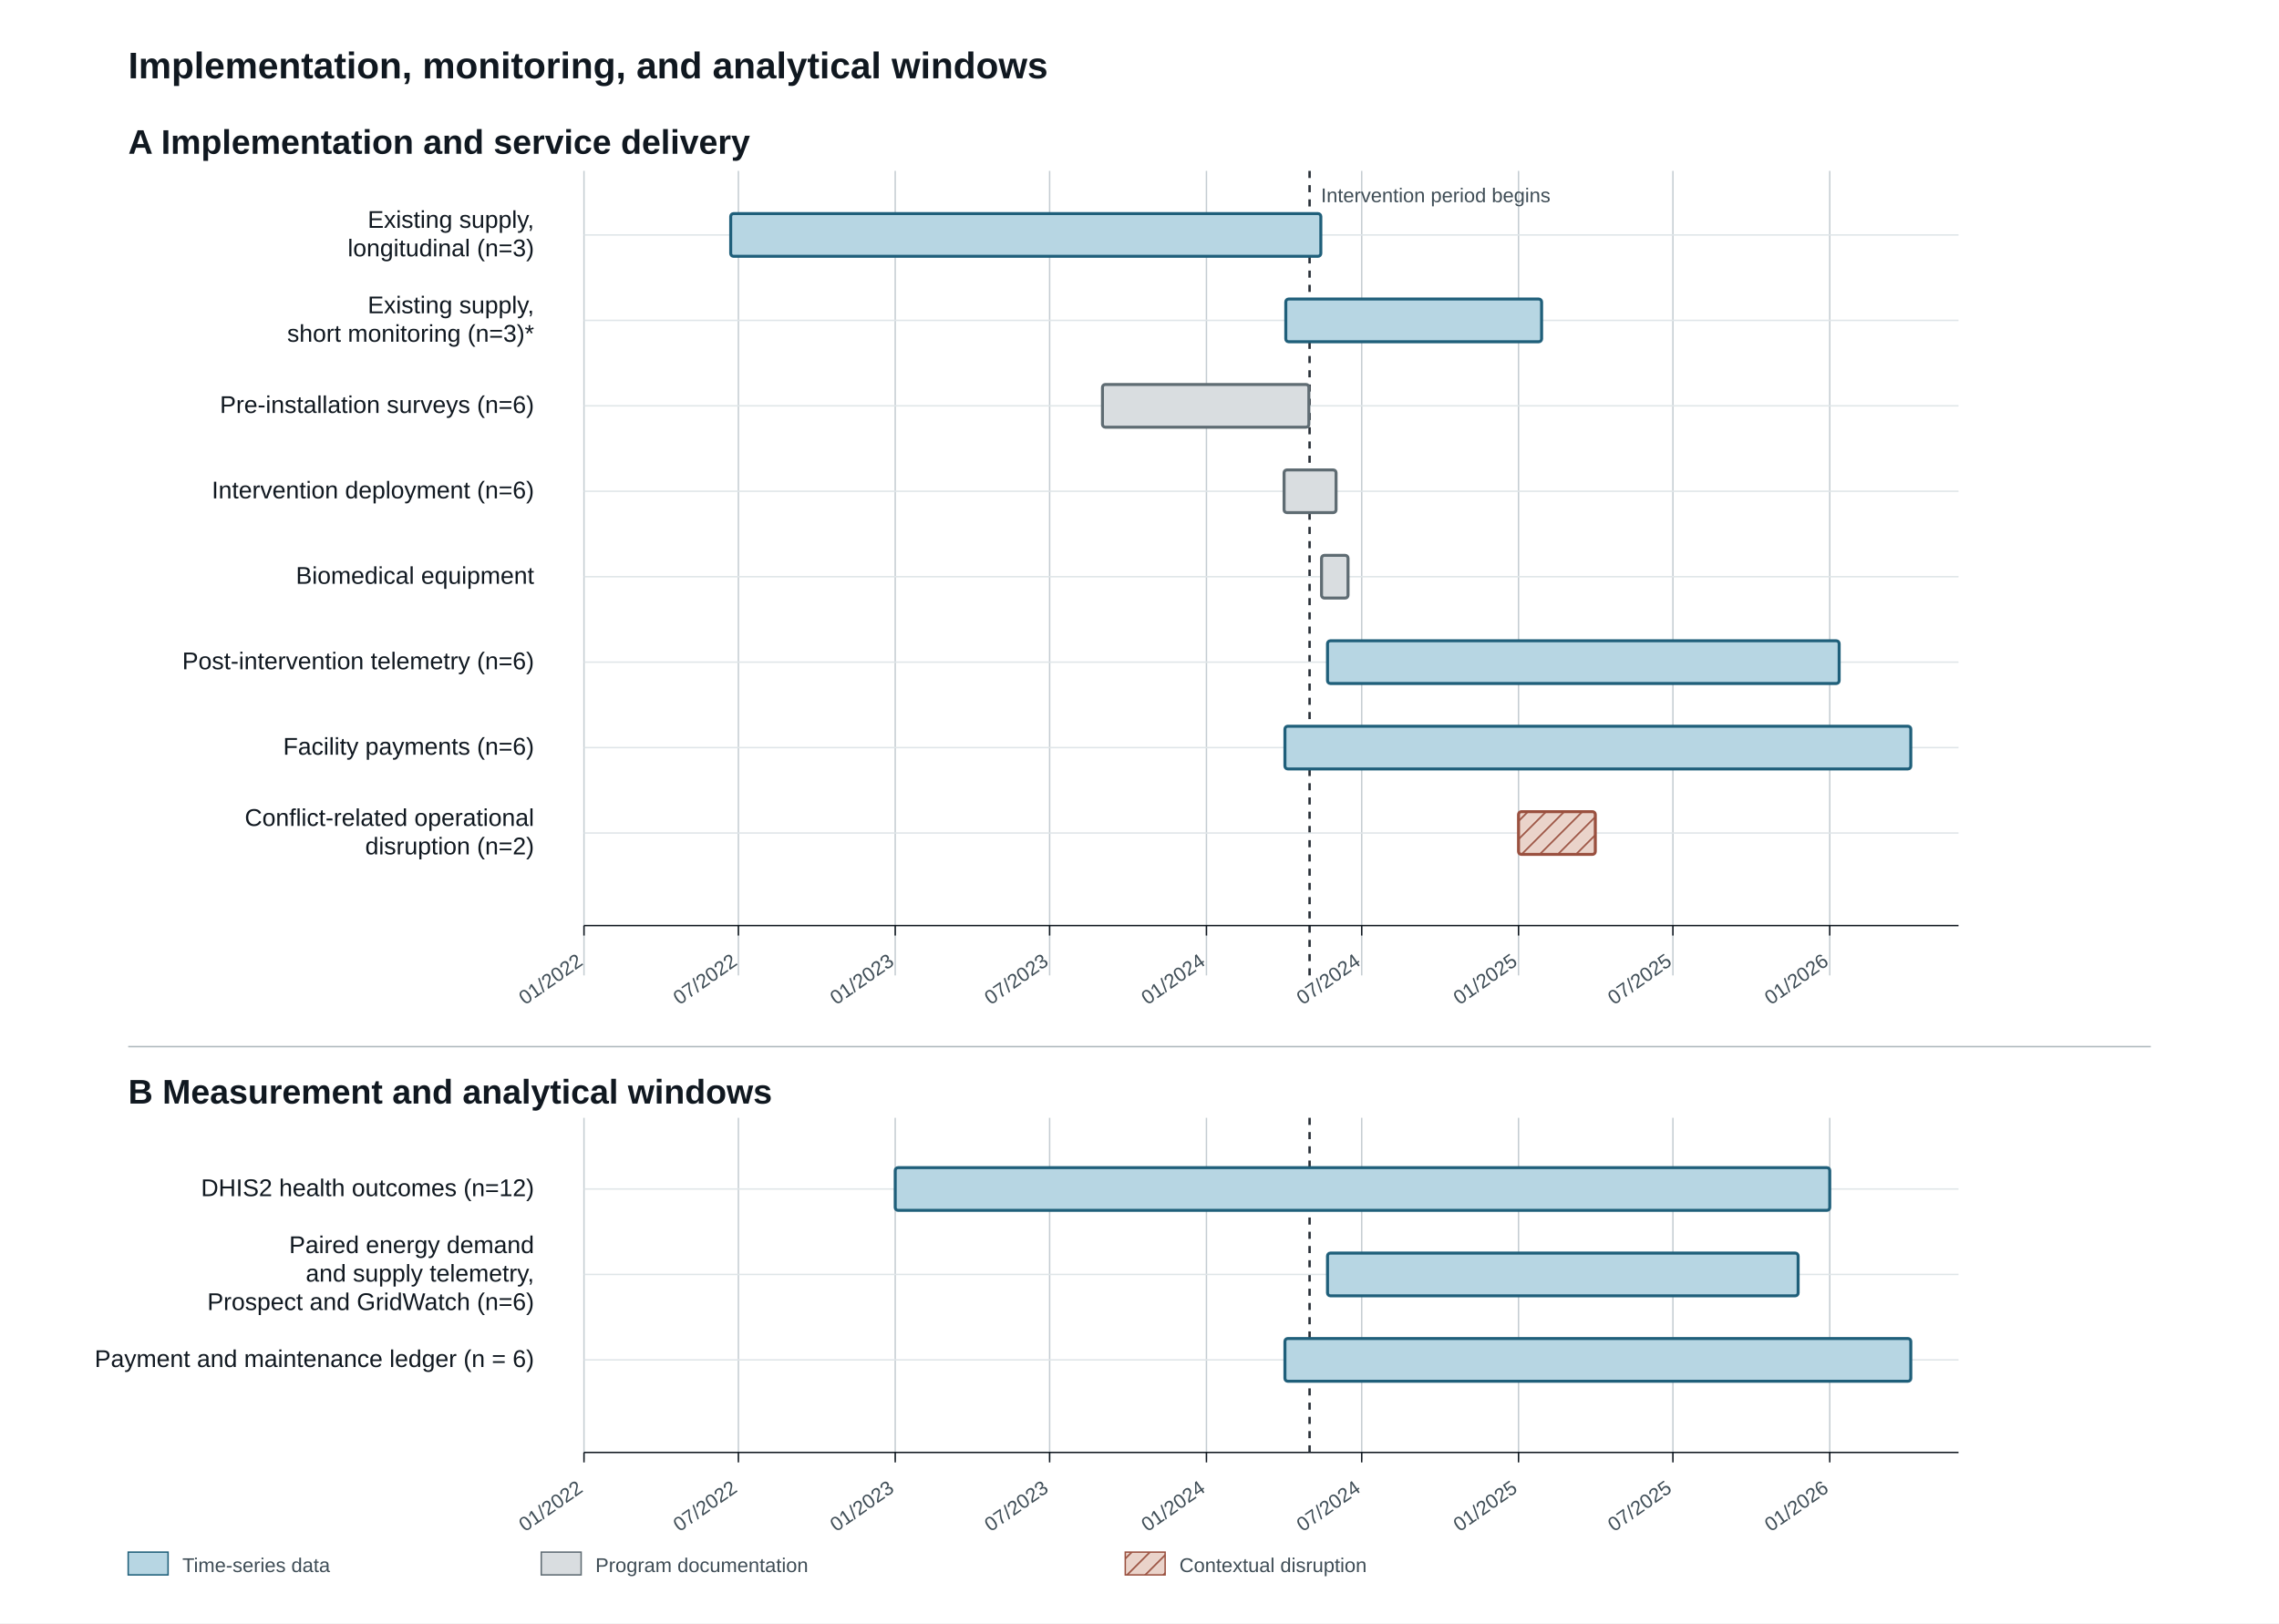
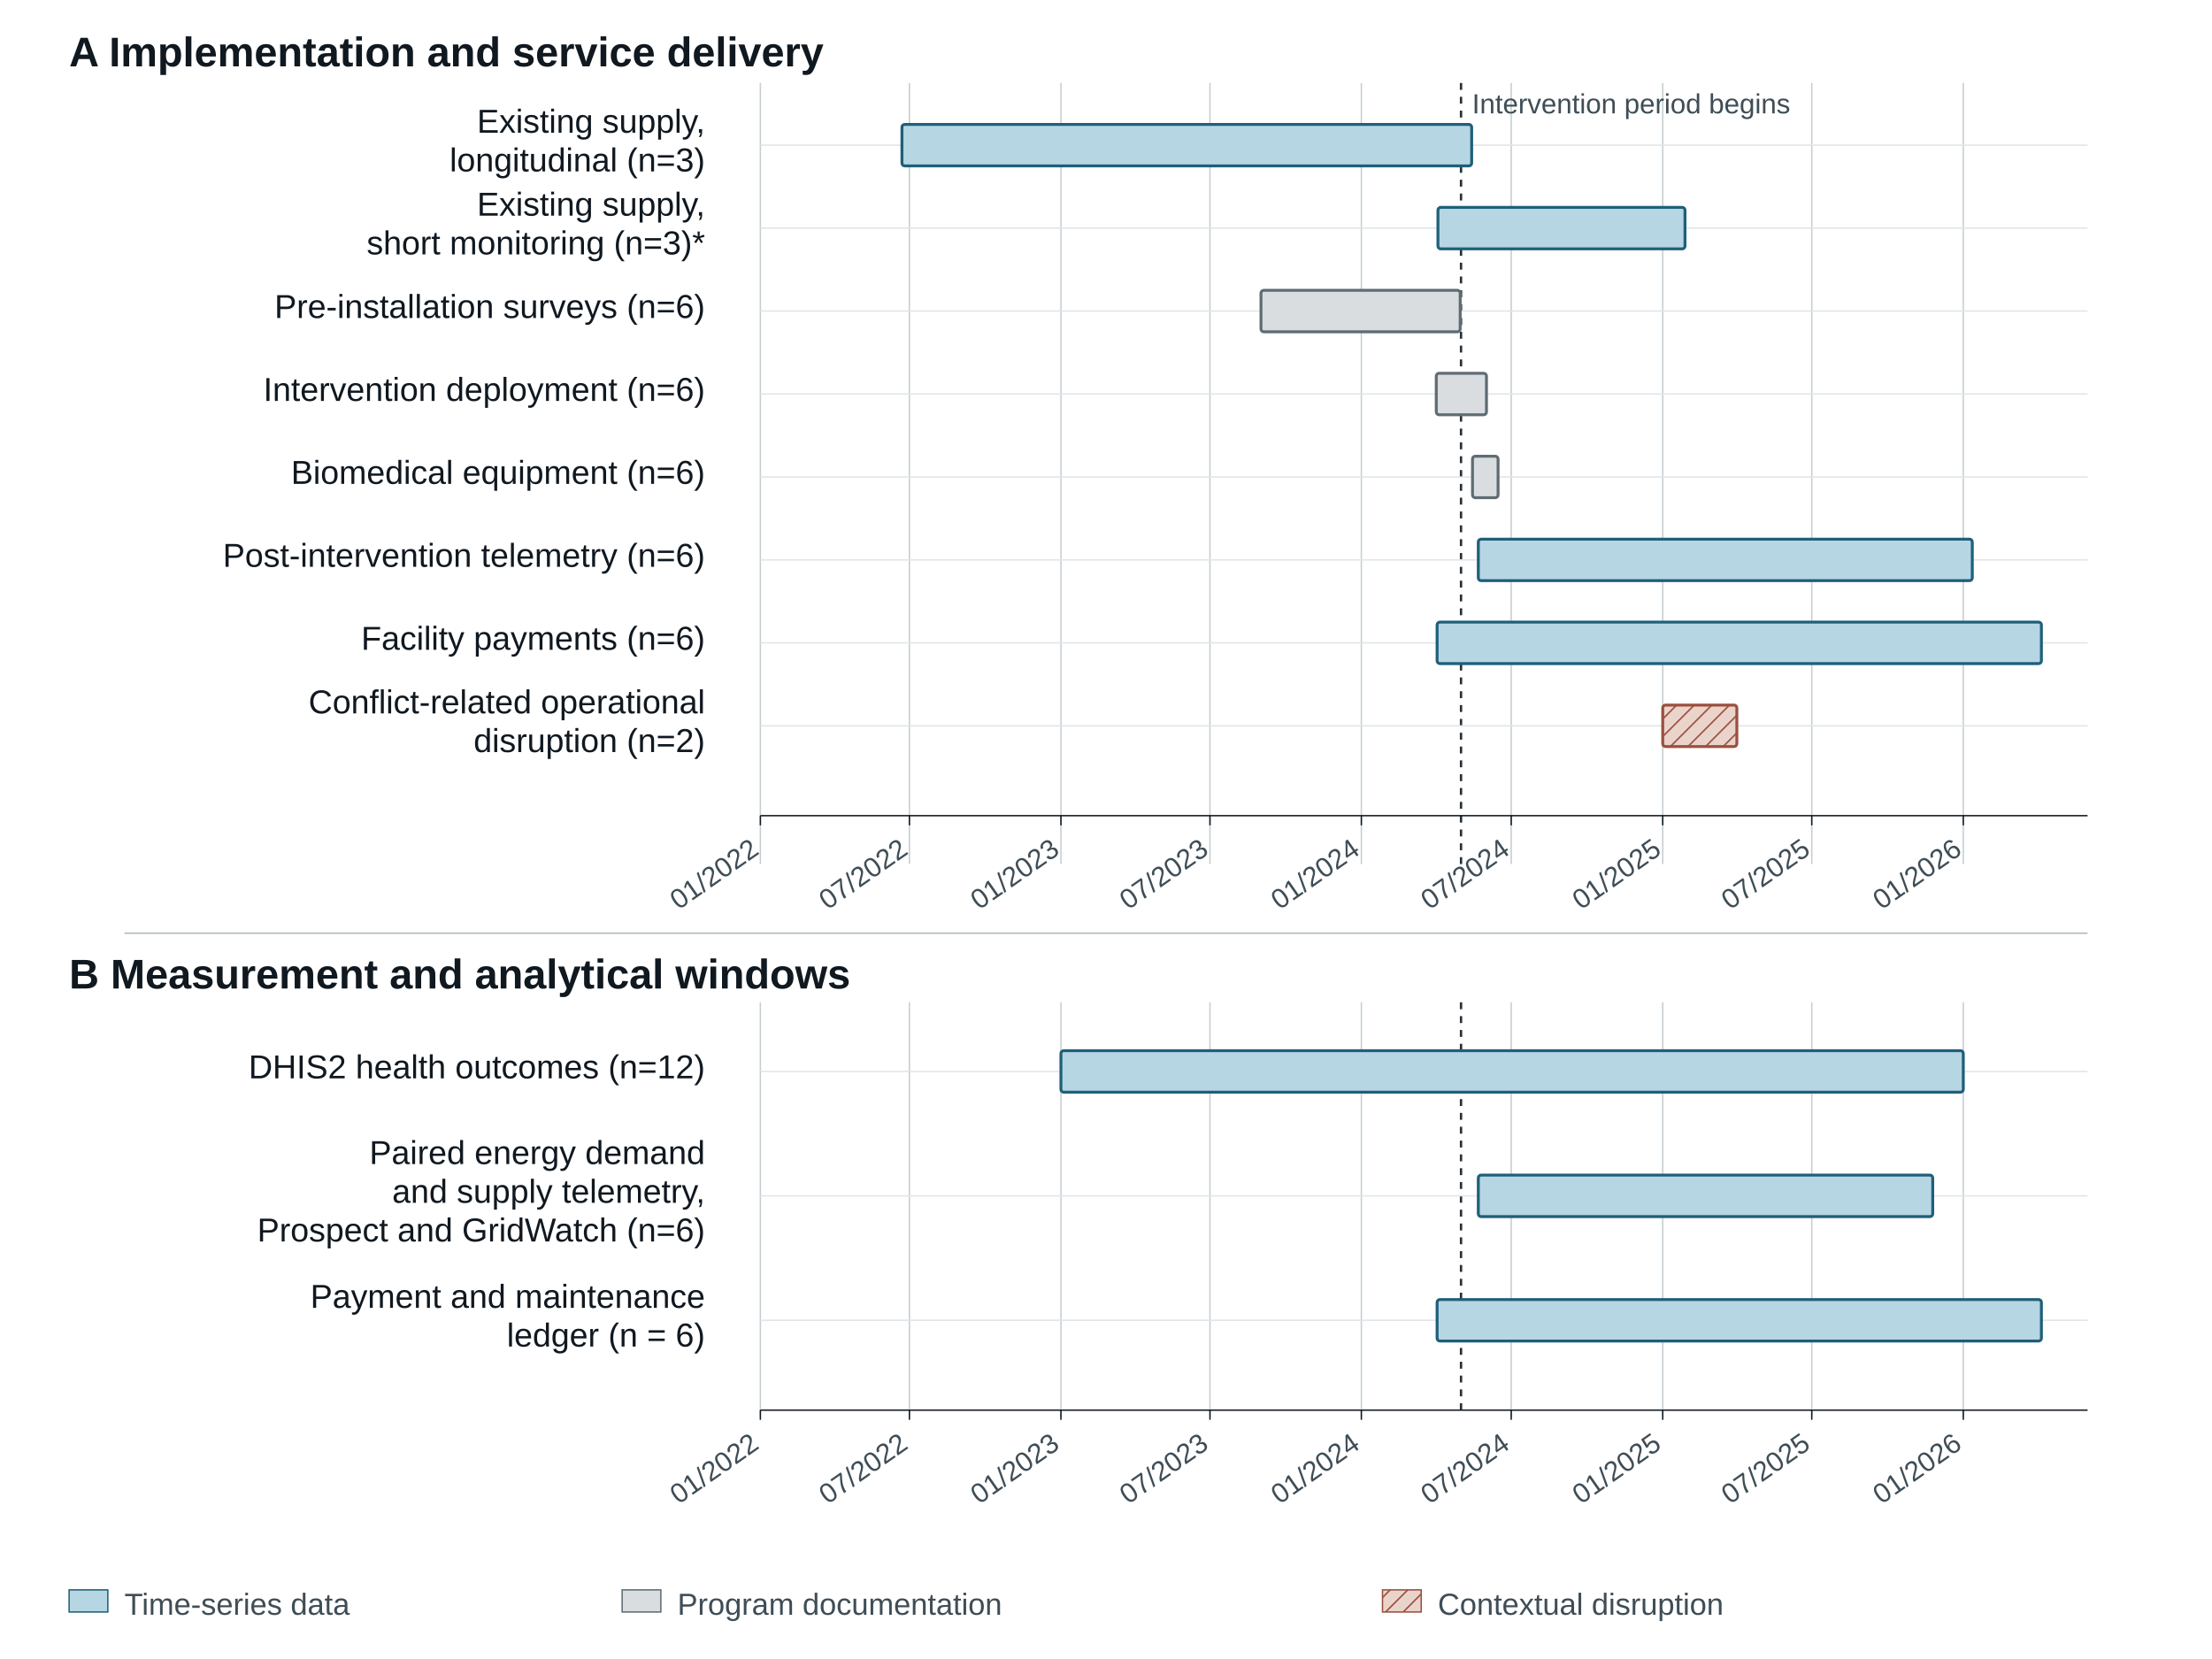
- <svg xmlns="http://www.w3.org/2000/svg" width="1600" height="1140" viewBox="0 0 1600 1140">
+ <svg xmlns="http://www.w3.org/2000/svg" width="1600" height="1200" viewBox="0 60 1600 1200">
  <defs>
    <style>
- .title{font:700 26px Arial,sans-serif;fill:#101820}.panel{font:700 24px Arial,sans-serif;fill:#101820}
- .row{font:17px Arial,sans-serif;fill:#101820}.meta{font:15px Arial,sans-serif;fill:#3f4d56}
- .axis{font:14px Arial,sans-serif;fill:#3f4d56}.note{font:14px Arial,sans-serif;fill:#3f4d56}
+ .panel{font:700 30px Arial,sans-serif;fill:#101820}
+ .row{font:24px Arial,sans-serif;fill:#101820}.meta{font:15px Arial,sans-serif;fill:#3f4d56}
+ .axis{font:20px Arial,sans-serif;fill:#3f4d56}.note{font:22px Arial,sans-serif;fill:#3f4d56}
</style>
    <pattern id="hatch" patternUnits="userSpaceOnUse" width="9" height="9" patternTransform="rotate(45)">
      <rect width="9" height="9" fill="#ead3ca" />
      <line x1="0" y1="0" x2="0" y2="9" stroke="#9a503f" stroke-width="2.4" opacity=".9" />
    </pattern>
  </defs>
-   <rect width="100%" height="100%" fill="white" />
-   <text x="90" y="55" class="title">Implementation, monitoring, and analytical windows</text>
-   <line x1="410.0" y1="120" x2="410.0" y2="685" stroke="#c5cdd2" stroke-width="1" />
-   <line x1="518.4" y1="120" x2="518.4" y2="685" stroke="#c5cdd2" stroke-width="1" />
-   <line x1="628.5" y1="120" x2="628.5" y2="685" stroke="#c5cdd2" stroke-width="1" />
-   <line x1="736.9" y1="120" x2="736.9" y2="685" stroke="#c5cdd2" stroke-width="1" />
-   <line x1="847.0" y1="120" x2="847.0" y2="685" stroke="#c5cdd2" stroke-width="1" />
-   <line x1="956.0" y1="120" x2="956.0" y2="685" stroke="#c5cdd2" stroke-width="1" />
-   <line x1="1066.1" y1="120" x2="1066.1" y2="685" stroke="#c5cdd2" stroke-width="1" />
-   <line x1="1174.5" y1="120" x2="1174.5" y2="685" stroke="#c5cdd2" stroke-width="1" />
-   <line x1="1284.6" y1="120" x2="1284.6" y2="685" stroke="#c5cdd2" stroke-width="1" />
-   <line x1="919.4" y1="120" x2="919.4" y2="685" stroke="#101820" stroke-width="1.7" stroke-dasharray="5,5" opacity=".9" />
-   <line x1="410.0" y1="785" x2="410.0" y2="1025" stroke="#c5cdd2" stroke-width="1" />
-   <line x1="518.4" y1="785" x2="518.4" y2="1025" stroke="#c5cdd2" stroke-width="1" />
-   <line x1="628.5" y1="785" x2="628.5" y2="1025" stroke="#c5cdd2" stroke-width="1" />
-   <line x1="736.9" y1="785" x2="736.9" y2="1025" stroke="#c5cdd2" stroke-width="1" />
-   <line x1="847.0" y1="785" x2="847.0" y2="1025" stroke="#c5cdd2" stroke-width="1" />
-   <line x1="956.0" y1="785" x2="956.0" y2="1025" stroke="#c5cdd2" stroke-width="1" />
-   <line x1="1066.1" y1="785" x2="1066.1" y2="1025" stroke="#c5cdd2" stroke-width="1" />
-   <line x1="1174.5" y1="785" x2="1174.5" y2="1025" stroke="#c5cdd2" stroke-width="1" />
-   <line x1="1284.6" y1="785" x2="1284.6" y2="1025" stroke="#c5cdd2" stroke-width="1" />
-   <line x1="919.4" y1="785" x2="919.4" y2="1025" stroke="#101820" stroke-width="1.7" stroke-dasharray="5,5" opacity=".9" />
-   <text x="90" y="108" class="panel">A  Implementation and service delivery</text>
-   <line x1="410" y1="165" x2="1375" y2="165" stroke="#dfe5e8" />
-   <text x="375" y="160" text-anchor="end" class="row">Existing supply,</text>
-   <text x="375" y="180" text-anchor="end" class="row">longitudinal (n=3)</text>
-   <rect x="513.0" y="150" width="414.3" height="30" rx="2" fill="#b7d6e3" stroke="#1f5f7a" stroke-width="2.1" />
-   <line x1="410" y1="225" x2="1375" y2="225" stroke="#dfe5e8" />
-   <text x="375" y="220" text-anchor="end" class="row">Existing supply,</text>
-   <text x="375" y="240" text-anchor="end" class="row">short monitoring (n=3)*</text>
-   <rect x="902.7" y="210" width="179.6" height="30" rx="2" fill="#b7d6e3" stroke="#1f5f7a" stroke-width="2.1" />
-   <line x1="410" y1="285" x2="1375" y2="285" stroke="#dfe5e8" />
-   <text x="375" y="290" text-anchor="end" class="row">Pre-installation surveys (n=6)</text>
-   <rect x="774.0" y="270" width="144.9" height="30" rx="2" fill="#d9dde0" stroke="#5f6c73" stroke-width="2.1" />
-   <line x1="410" y1="345" x2="1375" y2="345" stroke="#dfe5e8" />
-   <text x="375" y="350" text-anchor="end" class="row">Intervention deployment (n=6)</text>
-   <rect x="901.5" y="330" width="36.5" height="30" rx="2" fill="#d9dde0" stroke="#5f6c73" stroke-width="2.1" />
-   <line x1="410" y1="405" x2="1375" y2="405" stroke="#dfe5e8" />
-   <text x="375" y="410" text-anchor="end" class="row">Biomedical equipment</text>
-   <rect x="927.8" y="390" width="18.6" height="30" rx="2" fill="#d9dde0" stroke="#5f6c73" stroke-width="2.1" />
-   <line x1="410" y1="465" x2="1375" y2="465" stroke="#dfe5e8" />
-   <text x="375" y="470" text-anchor="end" class="row">Post-intervention telemetry (n=6)</text>
-   <rect x="932.0" y="450" width="359.2" height="30" rx="2" fill="#b7d6e3" stroke="#1f5f7a" stroke-width="2.1" />
-   <line x1="410" y1="525" x2="1375" y2="525" stroke="#dfe5e8" />
-   <text x="375" y="530" text-anchor="end" class="row">Facility payments (n=6)</text>
-   <rect x="902.1" y="510" width="439.4" height="30" rx="2" fill="#b7d6e3" stroke="#1f5f7a" stroke-width="2.1" />
-   <line x1="410" y1="585" x2="1375" y2="585" stroke="#dfe5e8" />
-   <text x="375" y="580" text-anchor="end" class="row">Conflict-related operational</text>
-   <text x="375" y="600" text-anchor="end" class="row">disruption (n=2)</text>
-   <rect x="1066.1" y="570" width="53.9" height="30" rx="2" fill="url(#hatch)" stroke="#9a503f" stroke-width="2.1" />
+   <rect y="60" width="100%" height="100%" fill="white" />
+   <line x1="550.0" y1="120" x2="550.0" y2="685" stroke="#c5cdd2" stroke-width="1" />
+   <line x1="657.8" y1="120" x2="657.8" y2="685" stroke="#c5cdd2" stroke-width="1" />
+   <line x1="767.4" y1="120" x2="767.4" y2="685" stroke="#c5cdd2" stroke-width="1" />
+   <line x1="875.2" y1="120" x2="875.2" y2="685" stroke="#c5cdd2" stroke-width="1" />
+   <line x1="984.7" y1="120" x2="984.7" y2="685" stroke="#c5cdd2" stroke-width="1" />
+   <line x1="1093.1" y1="120" x2="1093.1" y2="685" stroke="#c5cdd2" stroke-width="1" />
+   <line x1="1202.7" y1="120" x2="1202.7" y2="685" stroke="#c5cdd2" stroke-width="1" />
+   <line x1="1310.5" y1="120" x2="1310.5" y2="685" stroke="#c5cdd2" stroke-width="1" />
+   <line x1="1420.1" y1="120" x2="1420.1" y2="685" stroke="#c5cdd2" stroke-width="1" />
+   <line x1="1056.8" y1="120" x2="1056.8" y2="685" stroke="#101820" stroke-width="1.7" stroke-dasharray="5,5" opacity=".9" />
+   <line x1="550.0" y1="785" x2="550.0" y2="1085" stroke="#c5cdd2" stroke-width="1" />
+   <line x1="657.8" y1="785" x2="657.8" y2="1085" stroke="#c5cdd2" stroke-width="1" />
+   <line x1="767.4" y1="785" x2="767.4" y2="1085" stroke="#c5cdd2" stroke-width="1" />
+   <line x1="875.2" y1="785" x2="875.2" y2="1085" stroke="#c5cdd2" stroke-width="1" />
+   <line x1="984.7" y1="785" x2="984.7" y2="1085" stroke="#c5cdd2" stroke-width="1" />
+   <line x1="1093.1" y1="785" x2="1093.1" y2="1085" stroke="#c5cdd2" stroke-width="1" />
+   <line x1="1202.7" y1="785" x2="1202.7" y2="1085" stroke="#c5cdd2" stroke-width="1" />
+   <line x1="1310.5" y1="785" x2="1310.5" y2="1085" stroke="#c5cdd2" stroke-width="1" />
+   <line x1="1420.1" y1="785" x2="1420.1" y2="1085" stroke="#c5cdd2" stroke-width="1" />
+   <line x1="1056.8" y1="785" x2="1056.8" y2="1085" stroke="#101820" stroke-width="1.7" stroke-dasharray="5,5" opacity=".9" />
+   <text x="50" y="108" class="panel">A  Implementation and service delivery</text>
+   <line x1="550" y1="165" x2="1510" y2="165" stroke="#dfe5e8" />
+   <text x="510" y="156" text-anchor="end" class="row">Existing supply,</text>
+   <text x="510" y="184" text-anchor="end" class="row">longitudinal (n=3)</text>
+   <rect x="652.4" y="150" width="412.1" height="30" rx="2" fill="#b7d6e3" stroke="#1f5f7a" stroke-width="2.1" />
+   <line x1="550" y1="225" x2="1510" y2="225" stroke="#dfe5e8" />
+   <text x="510" y="216" text-anchor="end" class="row">Existing supply,</text>
+   <text x="510" y="244" text-anchor="end" class="row">short monitoring (n=3)*</text>
+   <rect x="1040.1" y="210" width="178.7" height="30" rx="2" fill="#b7d6e3" stroke="#1f5f7a" stroke-width="2.1" />
+   <line x1="550" y1="285" x2="1510" y2="285" stroke="#dfe5e8" />
+   <text x="510" y="290" text-anchor="end" class="row">Pre-installation surveys (n=6)</text>
+   <rect x="912.1" y="270" width="144.1" height="30" rx="2" fill="#d9dde0" stroke="#5f6c73" stroke-width="2.1" />
+   <line x1="550" y1="345" x2="1510" y2="345" stroke="#dfe5e8" />
+   <text x="510" y="350" text-anchor="end" class="row">Intervention deployment (n=6)</text>
+   <rect x="1038.9" y="330" width="36.3" height="30" rx="2" fill="#d9dde0" stroke="#5f6c73" stroke-width="2.1" />
+   <line x1="550" y1="405" x2="1510" y2="405" stroke="#dfe5e8" />
+   <text x="510" y="410" text-anchor="end" class="row">Biomedical equipment (n=6)</text>
+   <rect x="1065.1" y="390" width="18.5" height="30" rx="2" fill="#d9dde0" stroke="#5f6c73" stroke-width="2.1" />
+   <line x1="550" y1="465" x2="1510" y2="465" stroke="#dfe5e8" />
+   <text x="510" y="470" text-anchor="end" class="row">Post-intervention telemetry (n=6)</text>
+   <rect x="1069.3" y="450" width="357.3" height="30" rx="2" fill="#b7d6e3" stroke="#1f5f7a" stroke-width="2.1" />
+   <line x1="550" y1="525" x2="1510" y2="525" stroke="#dfe5e8" />
+   <text x="510" y="530" text-anchor="end" class="row">Facility payments (n=6)</text>
+   <rect x="1039.5" y="510" width="437.1" height="30" rx="2" fill="#b7d6e3" stroke="#1f5f7a" stroke-width="2.1" />
+   <line x1="550" y1="585" x2="1510" y2="585" stroke="#dfe5e8" />
+   <text x="510" y="576" text-anchor="end" class="row">Conflict-related operational</text>
+   <text x="510" y="604" text-anchor="end" class="row">disruption (n=2)</text>
+   <rect x="1202.7" y="570" width="53.6" height="30" rx="2" fill="url(#hatch)" stroke="#9a503f" stroke-width="2.1" />
  <line x1="90" y1="735" x2="1510" y2="735" stroke="#aeb8bd" stroke-width="1" />
-   <text x="90" y="775" class="panel">B  Measurement and analytical windows</text>
-   <line x1="410" y1="835" x2="1375" y2="835" stroke="#dfe5e8" />
-   <text x="375" y="840" text-anchor="end" class="row">DHIS2 health outcomes (n=12)</text>
-   <rect x="628.5" y="820" width="656.1" height="30" rx="2" fill="#b7d6e3" stroke="#1f5f7a" stroke-width="2.1" />
-   <line x1="410" y1="895" x2="1375" y2="895" stroke="#dfe5e8" />
-   <text x="375" y="880" text-anchor="end" class="row">Paired energy demand</text>
-   <text x="375" y="900" text-anchor="end" class="row">and supply telemetry,</text>
-   <text x="375" y="920" text-anchor="end" class="row">Prospect and GridWatch (n=6)</text>
-   <rect x="932.0" y="880" width="330.4" height="30" rx="2" fill="#b7d6e3" stroke="#1f5f7a" stroke-width="2.1" />
-   <line x1="410" y1="955" x2="1375" y2="955" stroke="#dfe5e8" />
-   <text x="375" y="960" text-anchor="end" class="row">Payment and maintenance ledger (n = 6)</text>
-   <rect x="902.1" y="940" width="439.4" height="30" rx="2" fill="#b7d6e3" stroke="#1f5f7a" stroke-width="2.1" />
-   <line x1="410" y1="650" x2="1375" y2="650" stroke="#101820" stroke-width="1" />
-   <line x1="410.0" y1="650" x2="410.0" y2="657" stroke="#101820" />
-   <text x="410.0" y="677" text-anchor="end" transform="rotate(-35 410.0 677)" class="axis">01/2022</text>
-   <line x1="518.4" y1="650" x2="518.4" y2="657" stroke="#101820" />
-   <text x="518.4" y="677" text-anchor="end" transform="rotate(-35 518.4 677)" class="axis">07/2022</text>
-   <line x1="628.5" y1="650" x2="628.5" y2="657" stroke="#101820" />
-   <text x="628.5" y="677" text-anchor="end" transform="rotate(-35 628.5 677)" class="axis">01/2023</text>
-   <line x1="736.9" y1="650" x2="736.9" y2="657" stroke="#101820" />
-   <text x="736.9" y="677" text-anchor="end" transform="rotate(-35 736.9 677)" class="axis">07/2023</text>
-   <line x1="847.0" y1="650" x2="847.0" y2="657" stroke="#101820" />
-   <text x="847.0" y="677" text-anchor="end" transform="rotate(-35 847.0 677)" class="axis">01/2024</text>
-   <line x1="956.0" y1="650" x2="956.0" y2="657" stroke="#101820" />
-   <text x="956.0" y="677" text-anchor="end" transform="rotate(-35 956.0 677)" class="axis">07/2024</text>
-   <line x1="1066.1" y1="650" x2="1066.1" y2="657" stroke="#101820" />
-   <text x="1066.1" y="677" text-anchor="end" transform="rotate(-35 1066.1 677)" class="axis">01/2025</text>
-   <line x1="1174.5" y1="650" x2="1174.5" y2="657" stroke="#101820" />
-   <text x="1174.5" y="677" text-anchor="end" transform="rotate(-35 1174.5 677)" class="axis">07/2025</text>
-   <line x1="1284.6" y1="650" x2="1284.6" y2="657" stroke="#101820" />
-   <text x="1284.6" y="677" text-anchor="end" transform="rotate(-35 1284.6 677)" class="axis">01/2026</text>
-   <line x1="410" y1="1020" x2="1375" y2="1020" stroke="#101820" stroke-width="1" />
-   <line x1="410.0" y1="1020" x2="410.0" y2="1027" stroke="#101820" />
-   <text x="410.0" y="1047" text-anchor="end" transform="rotate(-35 410.0 1047)" class="axis">01/2022</text>
-   <line x1="518.4" y1="1020" x2="518.4" y2="1027" stroke="#101820" />
-   <text x="518.4" y="1047" text-anchor="end" transform="rotate(-35 518.4 1047)" class="axis">07/2022</text>
-   <line x1="628.5" y1="1020" x2="628.5" y2="1027" stroke="#101820" />
-   <text x="628.5" y="1047" text-anchor="end" transform="rotate(-35 628.5 1047)" class="axis">01/2023</text>
-   <line x1="736.9" y1="1020" x2="736.9" y2="1027" stroke="#101820" />
-   <text x="736.9" y="1047" text-anchor="end" transform="rotate(-35 736.9 1047)" class="axis">07/2023</text>
-   <line x1="847.0" y1="1020" x2="847.0" y2="1027" stroke="#101820" />
-   <text x="847.0" y="1047" text-anchor="end" transform="rotate(-35 847.0 1047)" class="axis">01/2024</text>
-   <line x1="956.0" y1="1020" x2="956.0" y2="1027" stroke="#101820" />
-   <text x="956.0" y="1047" text-anchor="end" transform="rotate(-35 956.0 1047)" class="axis">07/2024</text>
-   <line x1="1066.1" y1="1020" x2="1066.1" y2="1027" stroke="#101820" />
-   <text x="1066.1" y="1047" text-anchor="end" transform="rotate(-35 1066.1 1047)" class="axis">01/2025</text>
-   <line x1="1174.5" y1="1020" x2="1174.5" y2="1027" stroke="#101820" />
-   <text x="1174.5" y="1047" text-anchor="end" transform="rotate(-35 1174.5 1047)" class="axis">07/2025</text>
-   <line x1="1284.6" y1="1020" x2="1284.6" y2="1027" stroke="#101820" />
-   <text x="1284.6" y="1047" text-anchor="end" transform="rotate(-35 1284.6 1047)" class="axis">01/2026</text>
-   <text x="927.4" y="142" class="axis" font-weight="bold">Intervention period begins</text>
-   <rect x="90" y="1090" width="28" height="16" fill="#b7d6e3" stroke="#1f5f7a" />
-   <text x="128" y="1104" class="note">Time-series data</text>
-   <rect x="380" y="1090" width="28" height="16" fill="#d9dde0" stroke="#5f6c73" />
-   <text x="418" y="1104" class="note">Program documentation</text>
-   <rect x="790" y="1090" width="28" height="16" fill="url(#hatch)" stroke="#9a503f" />
-   <text x="828" y="1104" class="note">Contextual disruption</text>
+   <text x="50" y="775" class="panel">B  Measurement and analytical windows</text>
+   <line x1="550" y1="835" x2="1510" y2="835" stroke="#dfe5e8" />
+   <text x="510" y="840" text-anchor="end" class="row">DHIS2 health outcomes (n=12)</text>
+   <rect x="767.4" y="820" width="652.7" height="30" rx="2" fill="#b7d6e3" stroke="#1f5f7a" stroke-width="2.1" />
+   <line x1="550" y1="925" x2="1510" y2="925" stroke="#dfe5e8" />
+   <text x="510" y="902" text-anchor="end" class="row">Paired energy demand</text>
+   <text x="510" y="930" text-anchor="end" class="row">and supply telemetry,</text>
+   <text x="510" y="958" text-anchor="end" class="row">Prospect and GridWatch (n=6)</text>
+   <rect x="1069.3" y="910" width="328.7" height="30" rx="2" fill="#b7d6e3" stroke="#1f5f7a" stroke-width="2.1" />
+   <line x1="550" y1="1015" x2="1510" y2="1015" stroke="#dfe5e8" />
+   <text x="510" y="1006" text-anchor="end" class="row">Payment and maintenance</text>
+   <text x="510" y="1034" text-anchor="end" class="row">ledger (n = 6)</text>
+   <rect x="1039.5" y="1000" width="437.1" height="30" rx="2" fill="#b7d6e3" stroke="#1f5f7a" stroke-width="2.1" />
+   <line x1="550" y1="650" x2="1510" y2="650" stroke="#101820" stroke-width="1" />
+   <line x1="550.0" y1="650" x2="550.0" y2="657" stroke="#101820" />
+   <text x="550.0" y="677" text-anchor="end" transform="rotate(-35 550.0 677)" class="axis">01/2022</text>
+   <line x1="657.8" y1="650" x2="657.8" y2="657" stroke="#101820" />
+   <text x="657.8" y="677" text-anchor="end" transform="rotate(-35 657.8 677)" class="axis">07/2022</text>
+   <line x1="767.4" y1="650" x2="767.4" y2="657" stroke="#101820" />
+   <text x="767.4" y="677" text-anchor="end" transform="rotate(-35 767.4 677)" class="axis">01/2023</text>
+   <line x1="875.2" y1="650" x2="875.2" y2="657" stroke="#101820" />
+   <text x="875.2" y="677" text-anchor="end" transform="rotate(-35 875.2 677)" class="axis">07/2023</text>
+   <line x1="984.7" y1="650" x2="984.7" y2="657" stroke="#101820" />
+   <text x="984.7" y="677" text-anchor="end" transform="rotate(-35 984.7 677)" class="axis">01/2024</text>
+   <line x1="1093.1" y1="650" x2="1093.1" y2="657" stroke="#101820" />
+   <text x="1093.1" y="677" text-anchor="end" transform="rotate(-35 1093.1 677)" class="axis">07/2024</text>
+   <line x1="1202.7" y1="650" x2="1202.7" y2="657" stroke="#101820" />
+   <text x="1202.7" y="677" text-anchor="end" transform="rotate(-35 1202.7 677)" class="axis">01/2025</text>
+   <line x1="1310.5" y1="650" x2="1310.5" y2="657" stroke="#101820" />
+   <text x="1310.5" y="677" text-anchor="end" transform="rotate(-35 1310.5 677)" class="axis">07/2025</text>
+   <line x1="1420.1" y1="650" x2="1420.1" y2="657" stroke="#101820" />
+   <text x="1420.1" y="677" text-anchor="end" transform="rotate(-35 1420.1 677)" class="axis">01/2026</text>
+   <line x1="550" y1="1080" x2="1510" y2="1080" stroke="#101820" stroke-width="1" />
+   <line x1="550.0" y1="1080" x2="550.0" y2="1087" stroke="#101820" />
+   <text x="550.0" y="1107" text-anchor="end" transform="rotate(-35 550.0 1107)" class="axis">01/2022</text>
+   <line x1="657.8" y1="1080" x2="657.8" y2="1087" stroke="#101820" />
+   <text x="657.8" y="1107" text-anchor="end" transform="rotate(-35 657.8 1107)" class="axis">07/2022</text>
+   <line x1="767.4" y1="1080" x2="767.4" y2="1087" stroke="#101820" />
+   <text x="767.4" y="1107" text-anchor="end" transform="rotate(-35 767.4 1107)" class="axis">01/2023</text>
+   <line x1="875.2" y1="1080" x2="875.2" y2="1087" stroke="#101820" />
+   <text x="875.2" y="1107" text-anchor="end" transform="rotate(-35 875.2 1107)" class="axis">07/2023</text>
+   <line x1="984.7" y1="1080" x2="984.7" y2="1087" stroke="#101820" />
+   <text x="984.7" y="1107" text-anchor="end" transform="rotate(-35 984.7 1107)" class="axis">01/2024</text>
+   <line x1="1093.1" y1="1080" x2="1093.1" y2="1087" stroke="#101820" />
+   <text x="1093.1" y="1107" text-anchor="end" transform="rotate(-35 1093.1 1107)" class="axis">07/2024</text>
+   <line x1="1202.7" y1="1080" x2="1202.7" y2="1087" stroke="#101820" />
+   <text x="1202.7" y="1107" text-anchor="end" transform="rotate(-35 1202.7 1107)" class="axis">01/2025</text>
+   <line x1="1310.5" y1="1080" x2="1310.5" y2="1087" stroke="#101820" />
+   <text x="1310.5" y="1107" text-anchor="end" transform="rotate(-35 1310.5 1107)" class="axis">07/2025</text>
+   <line x1="1420.1" y1="1080" x2="1420.1" y2="1087" stroke="#101820" />
+   <text x="1420.1" y="1107" text-anchor="end" transform="rotate(-35 1420.1 1107)" class="axis">01/2026</text>
+   <text x="1064.8" y="142" class="axis" font-weight="bold">Intervention period begins</text>
+   <rect x="50" y="1210" width="28" height="16" fill="#b7d6e3" stroke="#1f5f7a" />
+   <text x="90" y="1228" class="note">Time-series data</text>
+   <rect x="450" y="1210" width="28" height="16" fill="#d9dde0" stroke="#5f6c73" />
+   <text x="490" y="1228" class="note">Program documentation</text>
+   <rect x="1000" y="1210" width="28" height="16" fill="url(#hatch)" stroke="#9a503f" />
+   <text x="1040" y="1228" class="note">Contextual disruption</text>
</svg>
